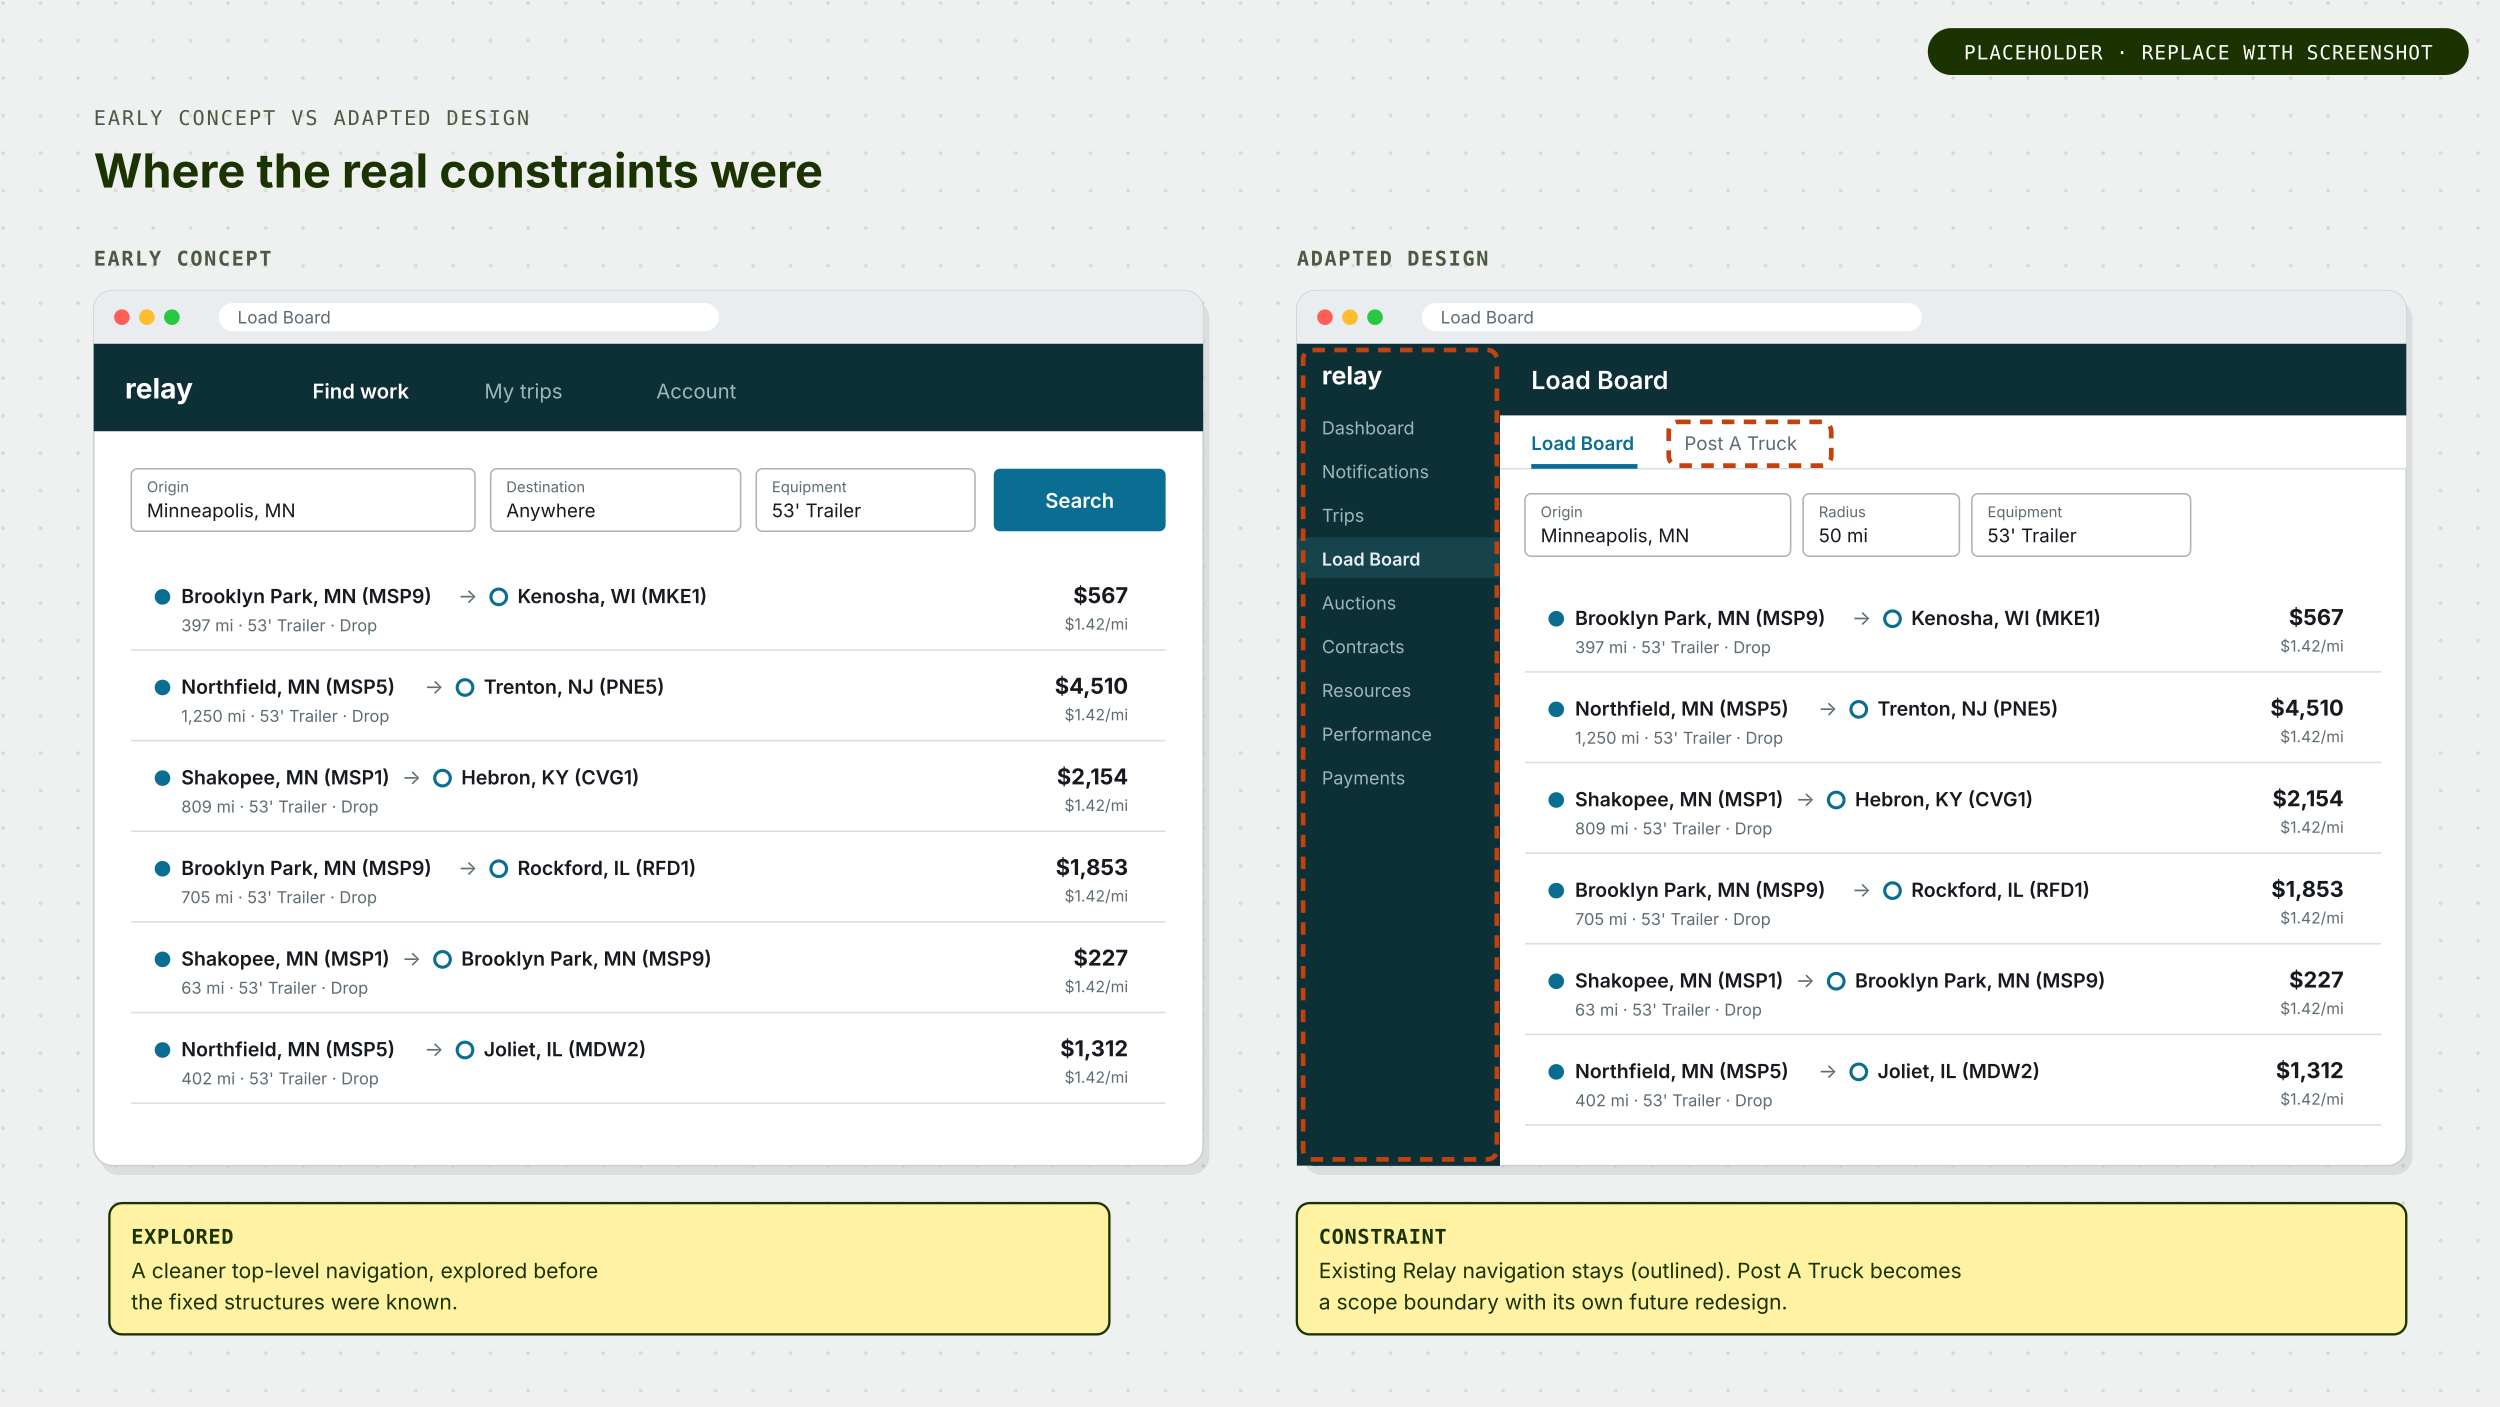
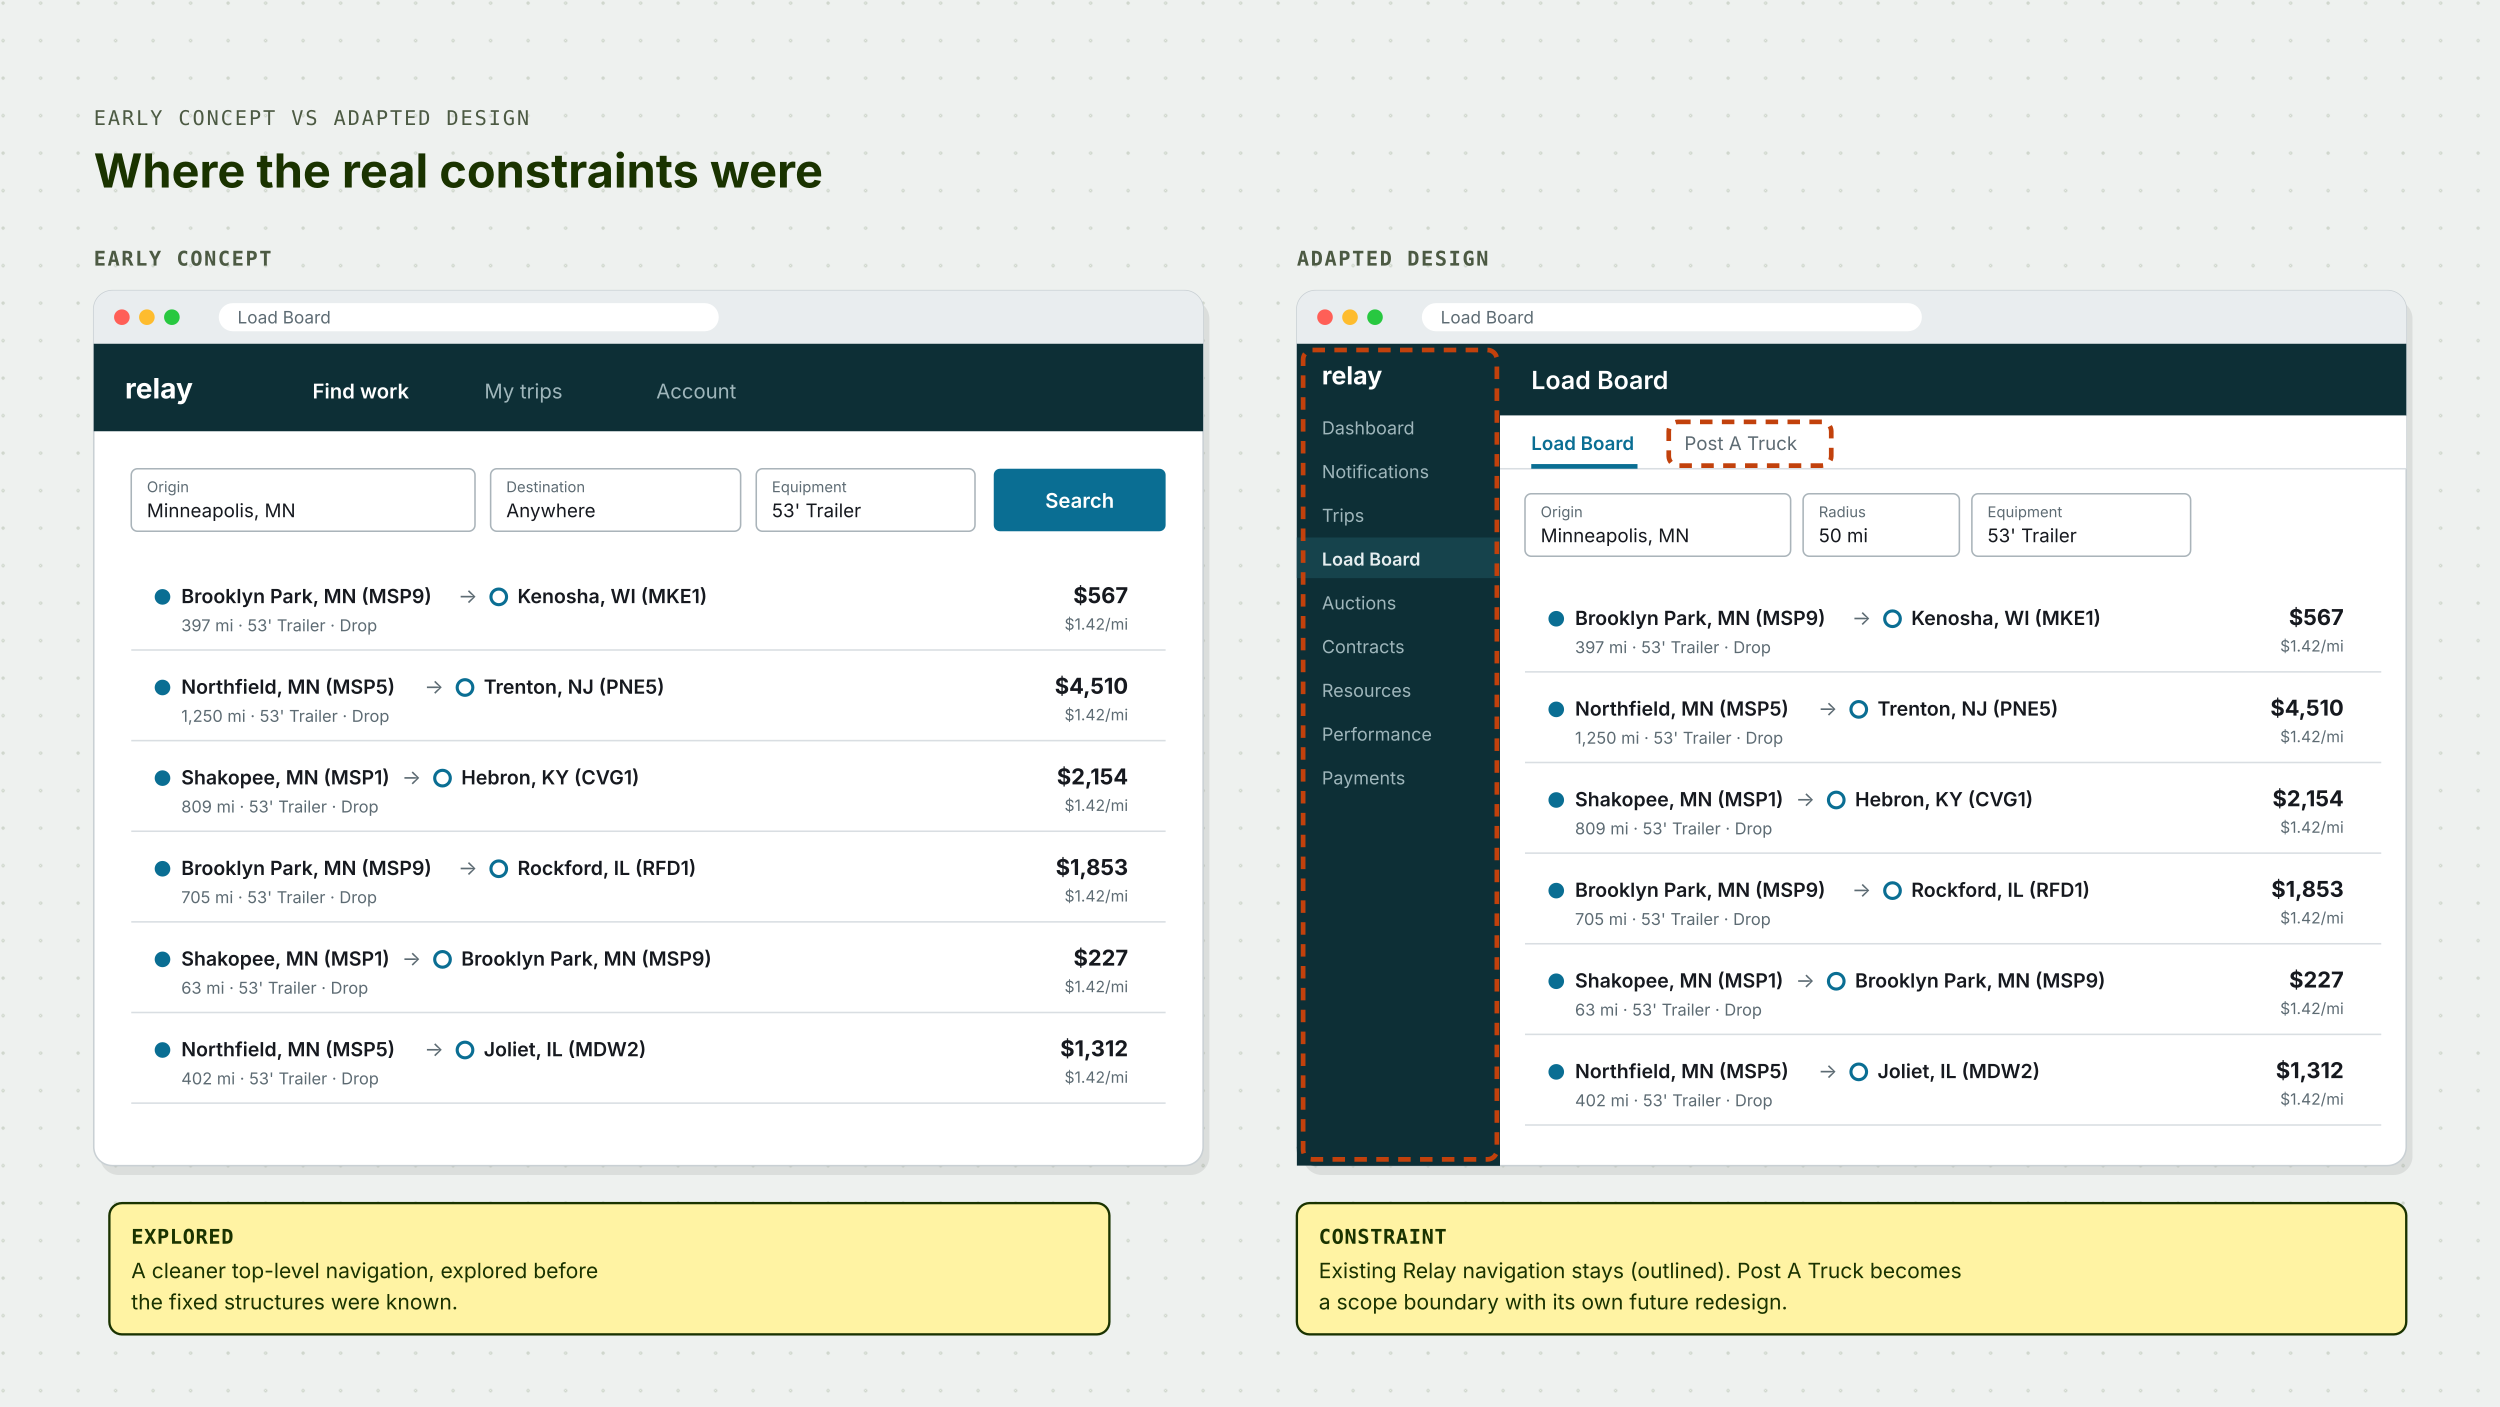
<svg xmlns="http://www.w3.org/2000/svg" width="1600" height="900" viewBox="0 0 1600 900">
  <defs>
    <marker id="ah" viewBox="0 0 10 10" refX="9" refY="5" markerWidth="8" markerHeight="8" orient="auto-start-reverse">
      <path d="M0 0 L10 5 L0 10 z" fill="#1a3300" />
    </marker>
    <pattern id="grid" width="24" height="24" patternUnits="userSpaceOnUse">
      <circle cx="2" cy="2" r="1.1" fill="#cfd6cc" />
    </pattern>
  </defs>
  <rect x="0" y="0" width="1600" height="900" rx="0" fill="#eef1ef" />
  <rect x="0" y="0" width="1600" height="900" rx="0" fill="url(#grid)" />
  <text x="60" y="80" font-family="'Roboto Mono', Menlo, monospace" font-size="13" font-weight="500" fill="#4c5a43" text-anchor="start" letter-spacing="1.2">EARLY CONCEPT VS ADAPTED DESIGN</text>
  <text x="60" y="120" font-family="Inter, 'Helvetica Neue', Arial, sans-serif" font-size="30" font-weight="700" fill="#1a3300" text-anchor="start">Where the real constraints were</text>
  <text x="60" y="170" font-family="'Roboto Mono', Menlo, monospace" font-size="13" font-weight="600" fill="#4c5a43" text-anchor="start" letter-spacing="1">EARLY CONCEPT</text>
  <g filter="none">
    <rect x="64" y="192" width="710" height="560" rx="12" fill="rgba(0,0,0,0.08)" />
    <rect x="60" y="186" width="710" height="560" rx="12" fill="#fff" stroke="#c9d0d4" stroke-width="1" />
    <path d="M60 198 a12 12 0 0 1 12 -12 h686 a12 12 0 0 1 12 12 v22 h-710 z" fill="#e9edef" />
    <circle cx="78" cy="203" r="5" fill="#ff5f57" />
    <circle cx="94" cy="203" r="5" fill="#febc2e" />
    <circle cx="110" cy="203" r="5" fill="#28c840" />
    <rect x="140" y="194" width="320" height="18" rx="9" fill="#fff" />
    <text x="152" y="207" font-family="Inter, 'Helvetica Neue', Arial, sans-serif" font-size="11" font-weight="400" fill="#5d6b73" text-anchor="start">Load Board</text>
  </g>
  <rect x="60" y="220" width="710" height="56" rx="0" fill="#0d2f36" />
  <text x="80" y="255" font-family="Inter, 'Helvetica Neue', Arial, sans-serif" font-size="18" font-weight="700" fill="#fff" text-anchor="start">relay</text>
  <text x="200" y="255" font-family="Inter, 'Helvetica Neue', Arial, sans-serif" font-size="13" font-weight="600" fill="#fff" text-anchor="start">Find work</text>
  <text x="310" y="255" font-family="Inter, 'Helvetica Neue', Arial, sans-serif" font-size="13" font-weight="400" fill="#9fb6bb" text-anchor="start">My trips</text>
  <text x="420" y="255" font-family="Inter, 'Helvetica Neue', Arial, sans-serif" font-size="13" font-weight="400" fill="#9fb6bb" text-anchor="start">Account</text>
  <rect x="84" y="300" width="220" height="40" rx="4" fill="#fff" stroke="#aab4ba" stroke-width="1" />
  <text x="94" y="315" font-family="Inter, 'Helvetica Neue', Arial, sans-serif" font-size="9.5" font-weight="400" fill="#5d6b73" text-anchor="start">Origin</text>
  <text x="94" y="331" font-family="Inter, 'Helvetica Neue', Arial, sans-serif" font-size="12" font-weight="400" fill="#16191f" text-anchor="start">Minneapolis, MN</text>
  <rect x="314" y="300" width="160" height="40" rx="4" fill="#fff" stroke="#aab4ba" stroke-width="1" />
  <text x="324" y="315" font-family="Inter, 'Helvetica Neue', Arial, sans-serif" font-size="9.5" font-weight="400" fill="#5d6b73" text-anchor="start">Destination</text>
  <text x="324" y="331" font-family="Inter, 'Helvetica Neue', Arial, sans-serif" font-size="12" font-weight="400" fill="#16191f" text-anchor="start">Anywhere</text>
  <rect x="484" y="300" width="140" height="40" rx="4" fill="#fff" stroke="#aab4ba" stroke-width="1" />
  <text x="494" y="315" font-family="Inter, 'Helvetica Neue', Arial, sans-serif" font-size="9.5" font-weight="400" fill="#5d6b73" text-anchor="start">Equipment</text>
  <text x="494" y="331" font-family="Inter, 'Helvetica Neue', Arial, sans-serif" font-size="12" font-weight="400" fill="#16191f" text-anchor="start">53' Trailer</text>
  <rect x="636" y="300" width="110" height="40" rx="4" fill="#0a6e93" />
  <text x="691" y="325" font-family="Inter, 'Helvetica Neue', Arial, sans-serif" font-size="13" font-weight="600" fill="#fff" text-anchor="middle">Search</text>
  <rect x="84" y="360" width="662" height="56" rx="0" fill="#fff" />
  <line x1="84" y1="416" x2="746" y2="416" stroke="#d9dee2" stroke-width="1" />
  <circle cx="104" cy="382" r="5" fill="#0a6e93" />
  <text x="116" y="386" font-family="Inter, 'Helvetica Neue', Arial, sans-serif" font-size="12.5" font-weight="600" fill="#16191f" text-anchor="start">Brooklyn Park, MN (MSP9)</text>
  <text x="293.2" y="386" font-family="Inter, 'Helvetica Neue', Arial, sans-serif" font-size="13" font-weight="400" fill="#5d6b73" text-anchor="start">→</text>
  <circle cx="319.2" cy="382" r="5" fill="none" stroke="#0a6e93" stroke-width="2" />
  <text x="331.2" y="386" font-family="Inter, 'Helvetica Neue', Arial, sans-serif" font-size="12.5" font-weight="600" fill="#16191f" text-anchor="start">Kenosha, WI (MKE1)</text>
  <text x="116" y="404" font-family="Inter, 'Helvetica Neue', Arial, sans-serif" font-size="10.5" font-weight="400" fill="#5d6b73" text-anchor="start">397 mi · 53' Trailer · Drop</text>
  <text x="722" y="386" font-family="Inter, 'Helvetica Neue', Arial, sans-serif" font-size="14" font-weight="700" fill="#16191f" text-anchor="end">$567</text>
  <text x="722" y="403" font-family="Inter, 'Helvetica Neue', Arial, sans-serif" font-size="10" font-weight="400" fill="#5d6b73" text-anchor="end">$1.42/mi</text>
  <rect x="84" y="418" width="662" height="56" rx="0" fill="#fff" />
  <line x1="84" y1="474" x2="746" y2="474" stroke="#d9dee2" stroke-width="1" />
  <circle cx="104" cy="440" r="5" fill="#0a6e93" />
  <text x="116" y="444" font-family="Inter, 'Helvetica Neue', Arial, sans-serif" font-size="12.5" font-weight="600" fill="#16191f" text-anchor="start">Northfield, MN (MSP5)</text>
  <text x="271.6" y="444" font-family="Inter, 'Helvetica Neue', Arial, sans-serif" font-size="13" font-weight="400" fill="#5d6b73" text-anchor="start">→</text>
  <circle cx="297.6" cy="440" r="5" fill="none" stroke="#0a6e93" stroke-width="2" />
  <text x="309.6" y="444" font-family="Inter, 'Helvetica Neue', Arial, sans-serif" font-size="12.5" font-weight="600" fill="#16191f" text-anchor="start">Trenton, NJ (PNE5)</text>
  <text x="116" y="462" font-family="Inter, 'Helvetica Neue', Arial, sans-serif" font-size="10.5" font-weight="400" fill="#5d6b73" text-anchor="start">1,250 mi · 53' Trailer · Drop</text>
  <text x="722" y="444" font-family="Inter, 'Helvetica Neue', Arial, sans-serif" font-size="14" font-weight="700" fill="#16191f" text-anchor="end">$4,510</text>
  <text x="722" y="461" font-family="Inter, 'Helvetica Neue', Arial, sans-serif" font-size="10" font-weight="400" fill="#5d6b73" text-anchor="end">$1.42/mi</text>
  <rect x="84" y="476" width="662" height="56" rx="0" fill="#fff" />
  <line x1="84" y1="532" x2="746" y2="532" stroke="#d9dee2" stroke-width="1" />
  <circle cx="104" cy="498" r="5" fill="#0a6e93" />
  <text x="116" y="502" font-family="Inter, 'Helvetica Neue', Arial, sans-serif" font-size="12.5" font-weight="600" fill="#16191f" text-anchor="start">Shakopee, MN (MSP1)</text>
  <text x="257.2" y="502" font-family="Inter, 'Helvetica Neue', Arial, sans-serif" font-size="13" font-weight="400" fill="#5d6b73" text-anchor="start">→</text>
  <circle cx="283.2" cy="498" r="5" fill="none" stroke="#0a6e93" stroke-width="2" />
  <text x="295.2" y="502" font-family="Inter, 'Helvetica Neue', Arial, sans-serif" font-size="12.5" font-weight="600" fill="#16191f" text-anchor="start">Hebron, KY (CVG1)</text>
  <text x="116" y="520" font-family="Inter, 'Helvetica Neue', Arial, sans-serif" font-size="10.5" font-weight="400" fill="#5d6b73" text-anchor="start">809 mi · 53' Trailer · Drop</text>
  <text x="722" y="502" font-family="Inter, 'Helvetica Neue', Arial, sans-serif" font-size="14" font-weight="700" fill="#16191f" text-anchor="end">$2,154</text>
  <text x="722" y="519" font-family="Inter, 'Helvetica Neue', Arial, sans-serif" font-size="10" font-weight="400" fill="#5d6b73" text-anchor="end">$1.42/mi</text>
  <rect x="84" y="534" width="662" height="56" rx="0" fill="#fff" />
  <line x1="84" y1="590" x2="746" y2="590" stroke="#d9dee2" stroke-width="1" />
  <circle cx="104" cy="556" r="5" fill="#0a6e93" />
  <text x="116" y="560" font-family="Inter, 'Helvetica Neue', Arial, sans-serif" font-size="12.5" font-weight="600" fill="#16191f" text-anchor="start">Brooklyn Park, MN (MSP9)</text>
  <text x="293.2" y="560" font-family="Inter, 'Helvetica Neue', Arial, sans-serif" font-size="13" font-weight="400" fill="#5d6b73" text-anchor="start">→</text>
  <circle cx="319.2" cy="556" r="5" fill="none" stroke="#0a6e93" stroke-width="2" />
  <text x="331.2" y="560" font-family="Inter, 'Helvetica Neue', Arial, sans-serif" font-size="12.5" font-weight="600" fill="#16191f" text-anchor="start">Rockford, IL (RFD1)</text>
  <text x="116" y="578" font-family="Inter, 'Helvetica Neue', Arial, sans-serif" font-size="10.5" font-weight="400" fill="#5d6b73" text-anchor="start">705 mi · 53' Trailer · Drop</text>
  <text x="722" y="560" font-family="Inter, 'Helvetica Neue', Arial, sans-serif" font-size="14" font-weight="700" fill="#16191f" text-anchor="end">$1,853</text>
  <text x="722" y="577" font-family="Inter, 'Helvetica Neue', Arial, sans-serif" font-size="10" font-weight="400" fill="#5d6b73" text-anchor="end">$1.42/mi</text>
  <rect x="84" y="592" width="662" height="56" rx="0" fill="#fff" />
  <line x1="84" y1="648" x2="746" y2="648" stroke="#d9dee2" stroke-width="1" />
  <circle cx="104" cy="614" r="5" fill="#0a6e93" />
  <text x="116" y="618" font-family="Inter, 'Helvetica Neue', Arial, sans-serif" font-size="12.5" font-weight="600" fill="#16191f" text-anchor="start">Shakopee, MN (MSP1)</text>
  <text x="257.2" y="618" font-family="Inter, 'Helvetica Neue', Arial, sans-serif" font-size="13" font-weight="400" fill="#5d6b73" text-anchor="start">→</text>
  <circle cx="283.2" cy="614" r="5" fill="none" stroke="#0a6e93" stroke-width="2" />
  <text x="295.2" y="618" font-family="Inter, 'Helvetica Neue', Arial, sans-serif" font-size="12.5" font-weight="600" fill="#16191f" text-anchor="start">Brooklyn Park, MN (MSP9)</text>
  <text x="116" y="636" font-family="Inter, 'Helvetica Neue', Arial, sans-serif" font-size="10.5" font-weight="400" fill="#5d6b73" text-anchor="start">63 mi · 53' Trailer · Drop</text>
  <text x="722" y="618" font-family="Inter, 'Helvetica Neue', Arial, sans-serif" font-size="14" font-weight="700" fill="#16191f" text-anchor="end">$227</text>
  <text x="722" y="635" font-family="Inter, 'Helvetica Neue', Arial, sans-serif" font-size="10" font-weight="400" fill="#5d6b73" text-anchor="end">$1.42/mi</text>
  <rect x="84" y="650" width="662" height="56" rx="0" fill="#fff" />
  <line x1="84" y1="706" x2="746" y2="706" stroke="#d9dee2" stroke-width="1" />
  <circle cx="104" cy="672" r="5" fill="#0a6e93" />
  <text x="116" y="676" font-family="Inter, 'Helvetica Neue', Arial, sans-serif" font-size="12.5" font-weight="600" fill="#16191f" text-anchor="start">Northfield, MN (MSP5)</text>
  <text x="271.6" y="676" font-family="Inter, 'Helvetica Neue', Arial, sans-serif" font-size="13" font-weight="400" fill="#5d6b73" text-anchor="start">→</text>
  <circle cx="297.6" cy="672" r="5" fill="none" stroke="#0a6e93" stroke-width="2" />
  <text x="309.6" y="676" font-family="Inter, 'Helvetica Neue', Arial, sans-serif" font-size="12.5" font-weight="600" fill="#16191f" text-anchor="start">Joliet, IL (MDW2)</text>
  <text x="116" y="694" font-family="Inter, 'Helvetica Neue', Arial, sans-serif" font-size="10.5" font-weight="400" fill="#5d6b73" text-anchor="start">402 mi · 53' Trailer · Drop</text>
  <text x="722" y="676" font-family="Inter, 'Helvetica Neue', Arial, sans-serif" font-size="14" font-weight="700" fill="#16191f" text-anchor="end">$1,312</text>
  <text x="722" y="693" font-family="Inter, 'Helvetica Neue', Arial, sans-serif" font-size="10" font-weight="400" fill="#5d6b73" text-anchor="end">$1.42/mi</text>
  <text x="830" y="170" font-family="'Roboto Mono', Menlo, monospace" font-size="13" font-weight="600" fill="#4c5a43" text-anchor="start" letter-spacing="1">ADAPTED DESIGN</text>
  <g filter="none">
    <rect x="834" y="192" width="710" height="560" rx="12" fill="rgba(0,0,0,0.08)" />
    <rect x="830" y="186" width="710" height="560" rx="12" fill="#fff" stroke="#c9d0d4" stroke-width="1" />
    <path d="M830 198 a12 12 0 0 1 12 -12 h686 a12 12 0 0 1 12 12 v22 h-710 z" fill="#e9edef" />
    <circle cx="848" cy="203" r="5" fill="#ff5f57" />
    <circle cx="864" cy="203" r="5" fill="#febc2e" />
    <circle cx="880" cy="203" r="5" fill="#28c840" />
    <rect x="910" y="194" width="320" height="18" rx="9" fill="#fff" />
    <text x="922" y="207" font-family="Inter, 'Helvetica Neue', Arial, sans-serif" font-size="11" font-weight="400" fill="#5d6b73" text-anchor="start">Load Board</text>
  </g>
  <rect x="830" y="220" width="130" height="526" rx="0" fill="#0d2f36" />
  <path d="M830 734 a12 12 0 0 0 12 12 h118 v-12 z" fill="#0d2f36" />
  <text x="846" y="246" font-family="Inter, 'Helvetica Neue', Arial, sans-serif" font-size="16" font-weight="700" fill="#fff" text-anchor="start">relay</text>
  <text x="846" y="278" font-family="Inter, 'Helvetica Neue', Arial, sans-serif" font-size="11.5" font-weight="400" fill="#9fb6bb" text-anchor="start">Dashboard</text>
  <text x="846" y="306" font-family="Inter, 'Helvetica Neue', Arial, sans-serif" font-size="11.5" font-weight="400" fill="#9fb6bb" text-anchor="start">Notifications</text>
  <text x="846" y="334" font-family="Inter, 'Helvetica Neue', Arial, sans-serif" font-size="11.5" font-weight="400" fill="#9fb6bb" text-anchor="start">Trips</text>
  <rect x="830" y="344" width="130" height="26" rx="0" fill="#16434c" />
  <text x="846" y="362" font-family="Inter, 'Helvetica Neue', Arial, sans-serif" font-size="11.5" font-weight="600" fill="#e6eef0" text-anchor="start">Load Board</text>
  <text x="846" y="390" font-family="Inter, 'Helvetica Neue', Arial, sans-serif" font-size="11.5" font-weight="400" fill="#9fb6bb" text-anchor="start">Auctions</text>
  <text x="846" y="418" font-family="Inter, 'Helvetica Neue', Arial, sans-serif" font-size="11.5" font-weight="400" fill="#9fb6bb" text-anchor="start">Contracts</text>
  <text x="846" y="446" font-family="Inter, 'Helvetica Neue', Arial, sans-serif" font-size="11.5" font-weight="400" fill="#9fb6bb" text-anchor="start">Resources</text>
  <text x="846" y="474" font-family="Inter, 'Helvetica Neue', Arial, sans-serif" font-size="11.5" font-weight="400" fill="#9fb6bb" text-anchor="start">Performance</text>
  <text x="846" y="502" font-family="Inter, 'Helvetica Neue', Arial, sans-serif" font-size="11.5" font-weight="400" fill="#9fb6bb" text-anchor="start">Payments</text>
  <rect x="960" y="220" width="580" height="46" rx="0" fill="#0d2f36" />
  <text x="980" y="249" font-family="Inter, 'Helvetica Neue', Arial, sans-serif" font-size="16" font-weight="600" fill="#fff" text-anchor="start">Load Board</text>
  <rect x="960" y="266" width="580" height="34" rx="0" fill="#fff" />
  <line x1="960" y1="300" x2="1540" y2="300" stroke="#d9dee2" stroke-width="1" />
  <text x="980" y="288" font-family="Inter, 'Helvetica Neue', Arial, sans-serif" font-size="12" font-weight="600" fill="#0a6e93" text-anchor="start">Load Board</text>
  <rect x="980" y="297" width="68.0" height="3" rx="0" fill="#0a6e93" />
  <text x="1078" y="288" font-family="Inter, 'Helvetica Neue', Arial, sans-serif" font-size="12" font-weight="400" fill="#5d6b73" text-anchor="start">Post A Truck</text>
  <rect x="976" y="316" width="170" height="40" rx="4" fill="#fff" stroke="#aab4ba" stroke-width="1" />
  <text x="986" y="331" font-family="Inter, 'Helvetica Neue', Arial, sans-serif" font-size="9.5" font-weight="400" fill="#5d6b73" text-anchor="start">Origin</text>
  <text x="986" y="347" font-family="Inter, 'Helvetica Neue', Arial, sans-serif" font-size="12" font-weight="400" fill="#16191f" text-anchor="start">Minneapolis, MN</text>
  <rect x="1154" y="316" width="100" height="40" rx="4" fill="#fff" stroke="#aab4ba" stroke-width="1" />
  <text x="1164" y="331" font-family="Inter, 'Helvetica Neue', Arial, sans-serif" font-size="9.5" font-weight="400" fill="#5d6b73" text-anchor="start">Radius</text>
  <text x="1164" y="347" font-family="Inter, 'Helvetica Neue', Arial, sans-serif" font-size="12" font-weight="400" fill="#16191f" text-anchor="start">50 mi</text>
  <rect x="1262" y="316" width="140" height="40" rx="4" fill="#fff" stroke="#aab4ba" stroke-width="1" />
  <text x="1272" y="331" font-family="Inter, 'Helvetica Neue', Arial, sans-serif" font-size="9.5" font-weight="400" fill="#5d6b73" text-anchor="start">Equipment</text>
  <text x="1272" y="347" font-family="Inter, 'Helvetica Neue', Arial, sans-serif" font-size="12" font-weight="400" fill="#16191f" text-anchor="start">53' Trailer</text>
  <rect x="976" y="374" width="548" height="56" rx="0" fill="#fff" />
  <line x1="976" y1="430" x2="1524" y2="430" stroke="#d9dee2" stroke-width="1" />
  <circle cx="996" cy="396" r="5" fill="#0a6e93" />
  <text x="1008" y="400" font-family="Inter, 'Helvetica Neue', Arial, sans-serif" font-size="12.5" font-weight="600" fill="#16191f" text-anchor="start">Brooklyn Park, MN (MSP9)</text>
  <text x="1185.2" y="400" font-family="Inter, 'Helvetica Neue', Arial, sans-serif" font-size="13" font-weight="400" fill="#5d6b73" text-anchor="start">→</text>
  <circle cx="1211.2" cy="396" r="5" fill="none" stroke="#0a6e93" stroke-width="2" />
  <text x="1223.2" y="400" font-family="Inter, 'Helvetica Neue', Arial, sans-serif" font-size="12.5" font-weight="600" fill="#16191f" text-anchor="start">Kenosha, WI (MKE1)</text>
  <text x="1008" y="418" font-family="Inter, 'Helvetica Neue', Arial, sans-serif" font-size="10.5" font-weight="400" fill="#5d6b73" text-anchor="start">397 mi · 53' Trailer · Drop</text>
  <text x="1500" y="400" font-family="Inter, 'Helvetica Neue', Arial, sans-serif" font-size="14" font-weight="700" fill="#16191f" text-anchor="end">$567</text>
  <text x="1500" y="417" font-family="Inter, 'Helvetica Neue', Arial, sans-serif" font-size="10" font-weight="400" fill="#5d6b73" text-anchor="end">$1.42/mi</text>
  <rect x="976" y="432" width="548" height="56" rx="0" fill="#fff" />
  <line x1="976" y1="488" x2="1524" y2="488" stroke="#d9dee2" stroke-width="1" />
  <circle cx="996" cy="454" r="5" fill="#0a6e93" />
  <text x="1008" y="458" font-family="Inter, 'Helvetica Neue', Arial, sans-serif" font-size="12.5" font-weight="600" fill="#16191f" text-anchor="start">Northfield, MN (MSP5)</text>
  <text x="1163.6" y="458" font-family="Inter, 'Helvetica Neue', Arial, sans-serif" font-size="13" font-weight="400" fill="#5d6b73" text-anchor="start">→</text>
  <circle cx="1189.6" cy="454" r="5" fill="none" stroke="#0a6e93" stroke-width="2" />
  <text x="1201.6" y="458" font-family="Inter, 'Helvetica Neue', Arial, sans-serif" font-size="12.5" font-weight="600" fill="#16191f" text-anchor="start">Trenton, NJ (PNE5)</text>
  <text x="1008" y="476" font-family="Inter, 'Helvetica Neue', Arial, sans-serif" font-size="10.5" font-weight="400" fill="#5d6b73" text-anchor="start">1,250 mi · 53' Trailer · Drop</text>
  <text x="1500" y="458" font-family="Inter, 'Helvetica Neue', Arial, sans-serif" font-size="14" font-weight="700" fill="#16191f" text-anchor="end">$4,510</text>
  <text x="1500" y="475" font-family="Inter, 'Helvetica Neue', Arial, sans-serif" font-size="10" font-weight="400" fill="#5d6b73" text-anchor="end">$1.42/mi</text>
  <rect x="976" y="490" width="548" height="56" rx="0" fill="#fff" />
  <line x1="976" y1="546" x2="1524" y2="546" stroke="#d9dee2" stroke-width="1" />
  <circle cx="996" cy="512" r="5" fill="#0a6e93" />
  <text x="1008" y="516" font-family="Inter, 'Helvetica Neue', Arial, sans-serif" font-size="12.5" font-weight="600" fill="#16191f" text-anchor="start">Shakopee, MN (MSP1)</text>
  <text x="1149.2" y="516" font-family="Inter, 'Helvetica Neue', Arial, sans-serif" font-size="13" font-weight="400" fill="#5d6b73" text-anchor="start">→</text>
  <circle cx="1175.2" cy="512" r="5" fill="none" stroke="#0a6e93" stroke-width="2" />
  <text x="1187.2" y="516" font-family="Inter, 'Helvetica Neue', Arial, sans-serif" font-size="12.5" font-weight="600" fill="#16191f" text-anchor="start">Hebron, KY (CVG1)</text>
  <text x="1008" y="534" font-family="Inter, 'Helvetica Neue', Arial, sans-serif" font-size="10.5" font-weight="400" fill="#5d6b73" text-anchor="start">809 mi · 53' Trailer · Drop</text>
  <text x="1500" y="516" font-family="Inter, 'Helvetica Neue', Arial, sans-serif" font-size="14" font-weight="700" fill="#16191f" text-anchor="end">$2,154</text>
  <text x="1500" y="533" font-family="Inter, 'Helvetica Neue', Arial, sans-serif" font-size="10" font-weight="400" fill="#5d6b73" text-anchor="end">$1.42/mi</text>
  <rect x="976" y="548" width="548" height="56" rx="0" fill="#fff" />
  <line x1="976" y1="604" x2="1524" y2="604" stroke="#d9dee2" stroke-width="1" />
  <circle cx="996" cy="570" r="5" fill="#0a6e93" />
  <text x="1008" y="574" font-family="Inter, 'Helvetica Neue', Arial, sans-serif" font-size="12.5" font-weight="600" fill="#16191f" text-anchor="start">Brooklyn Park, MN (MSP9)</text>
  <text x="1185.2" y="574" font-family="Inter, 'Helvetica Neue', Arial, sans-serif" font-size="13" font-weight="400" fill="#5d6b73" text-anchor="start">→</text>
  <circle cx="1211.2" cy="570" r="5" fill="none" stroke="#0a6e93" stroke-width="2" />
  <text x="1223.2" y="574" font-family="Inter, 'Helvetica Neue', Arial, sans-serif" font-size="12.5" font-weight="600" fill="#16191f" text-anchor="start">Rockford, IL (RFD1)</text>
  <text x="1008" y="592" font-family="Inter, 'Helvetica Neue', Arial, sans-serif" font-size="10.5" font-weight="400" fill="#5d6b73" text-anchor="start">705 mi · 53' Trailer · Drop</text>
  <text x="1500" y="574" font-family="Inter, 'Helvetica Neue', Arial, sans-serif" font-size="14" font-weight="700" fill="#16191f" text-anchor="end">$1,853</text>
  <text x="1500" y="591" font-family="Inter, 'Helvetica Neue', Arial, sans-serif" font-size="10" font-weight="400" fill="#5d6b73" text-anchor="end">$1.42/mi</text>
  <rect x="976" y="606" width="548" height="56" rx="0" fill="#fff" />
  <line x1="976" y1="662" x2="1524" y2="662" stroke="#d9dee2" stroke-width="1" />
  <circle cx="996" cy="628" r="5" fill="#0a6e93" />
  <text x="1008" y="632" font-family="Inter, 'Helvetica Neue', Arial, sans-serif" font-size="12.5" font-weight="600" fill="#16191f" text-anchor="start">Shakopee, MN (MSP1)</text>
  <text x="1149.2" y="632" font-family="Inter, 'Helvetica Neue', Arial, sans-serif" font-size="13" font-weight="400" fill="#5d6b73" text-anchor="start">→</text>
  <circle cx="1175.2" cy="628" r="5" fill="none" stroke="#0a6e93" stroke-width="2" />
  <text x="1187.2" y="632" font-family="Inter, 'Helvetica Neue', Arial, sans-serif" font-size="12.5" font-weight="600" fill="#16191f" text-anchor="start">Brooklyn Park, MN (MSP9)</text>
  <text x="1008" y="650" font-family="Inter, 'Helvetica Neue', Arial, sans-serif" font-size="10.5" font-weight="400" fill="#5d6b73" text-anchor="start">63 mi · 53' Trailer · Drop</text>
  <text x="1500" y="632" font-family="Inter, 'Helvetica Neue', Arial, sans-serif" font-size="14" font-weight="700" fill="#16191f" text-anchor="end">$227</text>
  <text x="1500" y="649" font-family="Inter, 'Helvetica Neue', Arial, sans-serif" font-size="10" font-weight="400" fill="#5d6b73" text-anchor="end">$1.42/mi</text>
  <rect x="976" y="664" width="548" height="56" rx="0" fill="#fff" />
  <line x1="976" y1="720" x2="1524" y2="720" stroke="#d9dee2" stroke-width="1" />
  <circle cx="996" cy="686" r="5" fill="#0a6e93" />
  <text x="1008" y="690" font-family="Inter, 'Helvetica Neue', Arial, sans-serif" font-size="12.5" font-weight="600" fill="#16191f" text-anchor="start">Northfield, MN (MSP5)</text>
  <text x="1163.6" y="690" font-family="Inter, 'Helvetica Neue', Arial, sans-serif" font-size="13" font-weight="400" fill="#5d6b73" text-anchor="start">→</text>
  <circle cx="1189.6" cy="686" r="5" fill="none" stroke="#0a6e93" stroke-width="2" />
  <text x="1201.6" y="690" font-family="Inter, 'Helvetica Neue', Arial, sans-serif" font-size="12.5" font-weight="600" fill="#16191f" text-anchor="start">Joliet, IL (MDW2)</text>
  <text x="1008" y="708" font-family="Inter, 'Helvetica Neue', Arial, sans-serif" font-size="10.5" font-weight="400" fill="#5d6b73" text-anchor="start">402 mi · 53' Trailer · Drop</text>
  <text x="1500" y="690" font-family="Inter, 'Helvetica Neue', Arial, sans-serif" font-size="14" font-weight="700" fill="#16191f" text-anchor="end">$1,312</text>
  <text x="1500" y="707" font-family="Inter, 'Helvetica Neue', Arial, sans-serif" font-size="10" font-weight="400" fill="#5d6b73" text-anchor="end">$1.42/mi</text>
  <rect x="70" y="770" width="640" height="84" rx="8" fill="#fff3a3" stroke="#1a3300" stroke-width="1.5" />
  <text x="84" y="796" font-family="'Roboto Mono', Menlo, monospace" font-size="13" font-weight="700" fill="#1a3300" text-anchor="start" letter-spacing="0.4">EXPLORED</text>
  <text x="84" y="818" font-family="Inter, 'Helvetica Neue', Arial, sans-serif" font-size="13.5" font-weight="400" fill="#1a3300" text-anchor="start">A cleaner top-level navigation, explored before</text>
  <text x="84" y="838" font-family="Inter, 'Helvetica Neue', Arial, sans-serif" font-size="13.5" font-weight="400" fill="#1a3300" text-anchor="start">the fixed structures were known.</text>
  <rect x="834" y="224" width="124" height="518" rx="6" fill="none" stroke="#c2410c" stroke-width="3" stroke-dasharray="8 6" />
  <rect x="1068" y="270" width="104" height="28" rx="6" fill="none" stroke="#c2410c" stroke-width="3" stroke-dasharray="8 6" />
  <rect x="830" y="770" width="710" height="84" rx="8" fill="#fff3a3" stroke="#1a3300" stroke-width="1.5" />
  <text x="844" y="796" font-family="'Roboto Mono', Menlo, monospace" font-size="13" font-weight="700" fill="#1a3300" text-anchor="start" letter-spacing="0.4">CONSTRAINT</text>
  <text x="844" y="818" font-family="Inter, 'Helvetica Neue', Arial, sans-serif" font-size="13.5" font-weight="400" fill="#1a3300" text-anchor="start">Existing Relay navigation stays (outlined). Post A Truck becomes</text>
  <text x="844" y="838" font-family="Inter, 'Helvetica Neue', Arial, sans-serif" font-size="13.5" font-weight="400" fill="#1a3300" text-anchor="start">a scope boundary with its own future redesign.</text>
-   <rect x="1233.8" y="18" width="346.2" height="30" rx="15" fill="#1a3300" />
-   <text x="1406.9" y="38" font-family="'Roboto Mono', Menlo, monospace" font-size="12.5" font-weight="500" fill="#fff" text-anchor="middle" letter-spacing="0.6">PLACEHOLDER · REPLACE WITH SCREENSHOT</text>
</svg>
